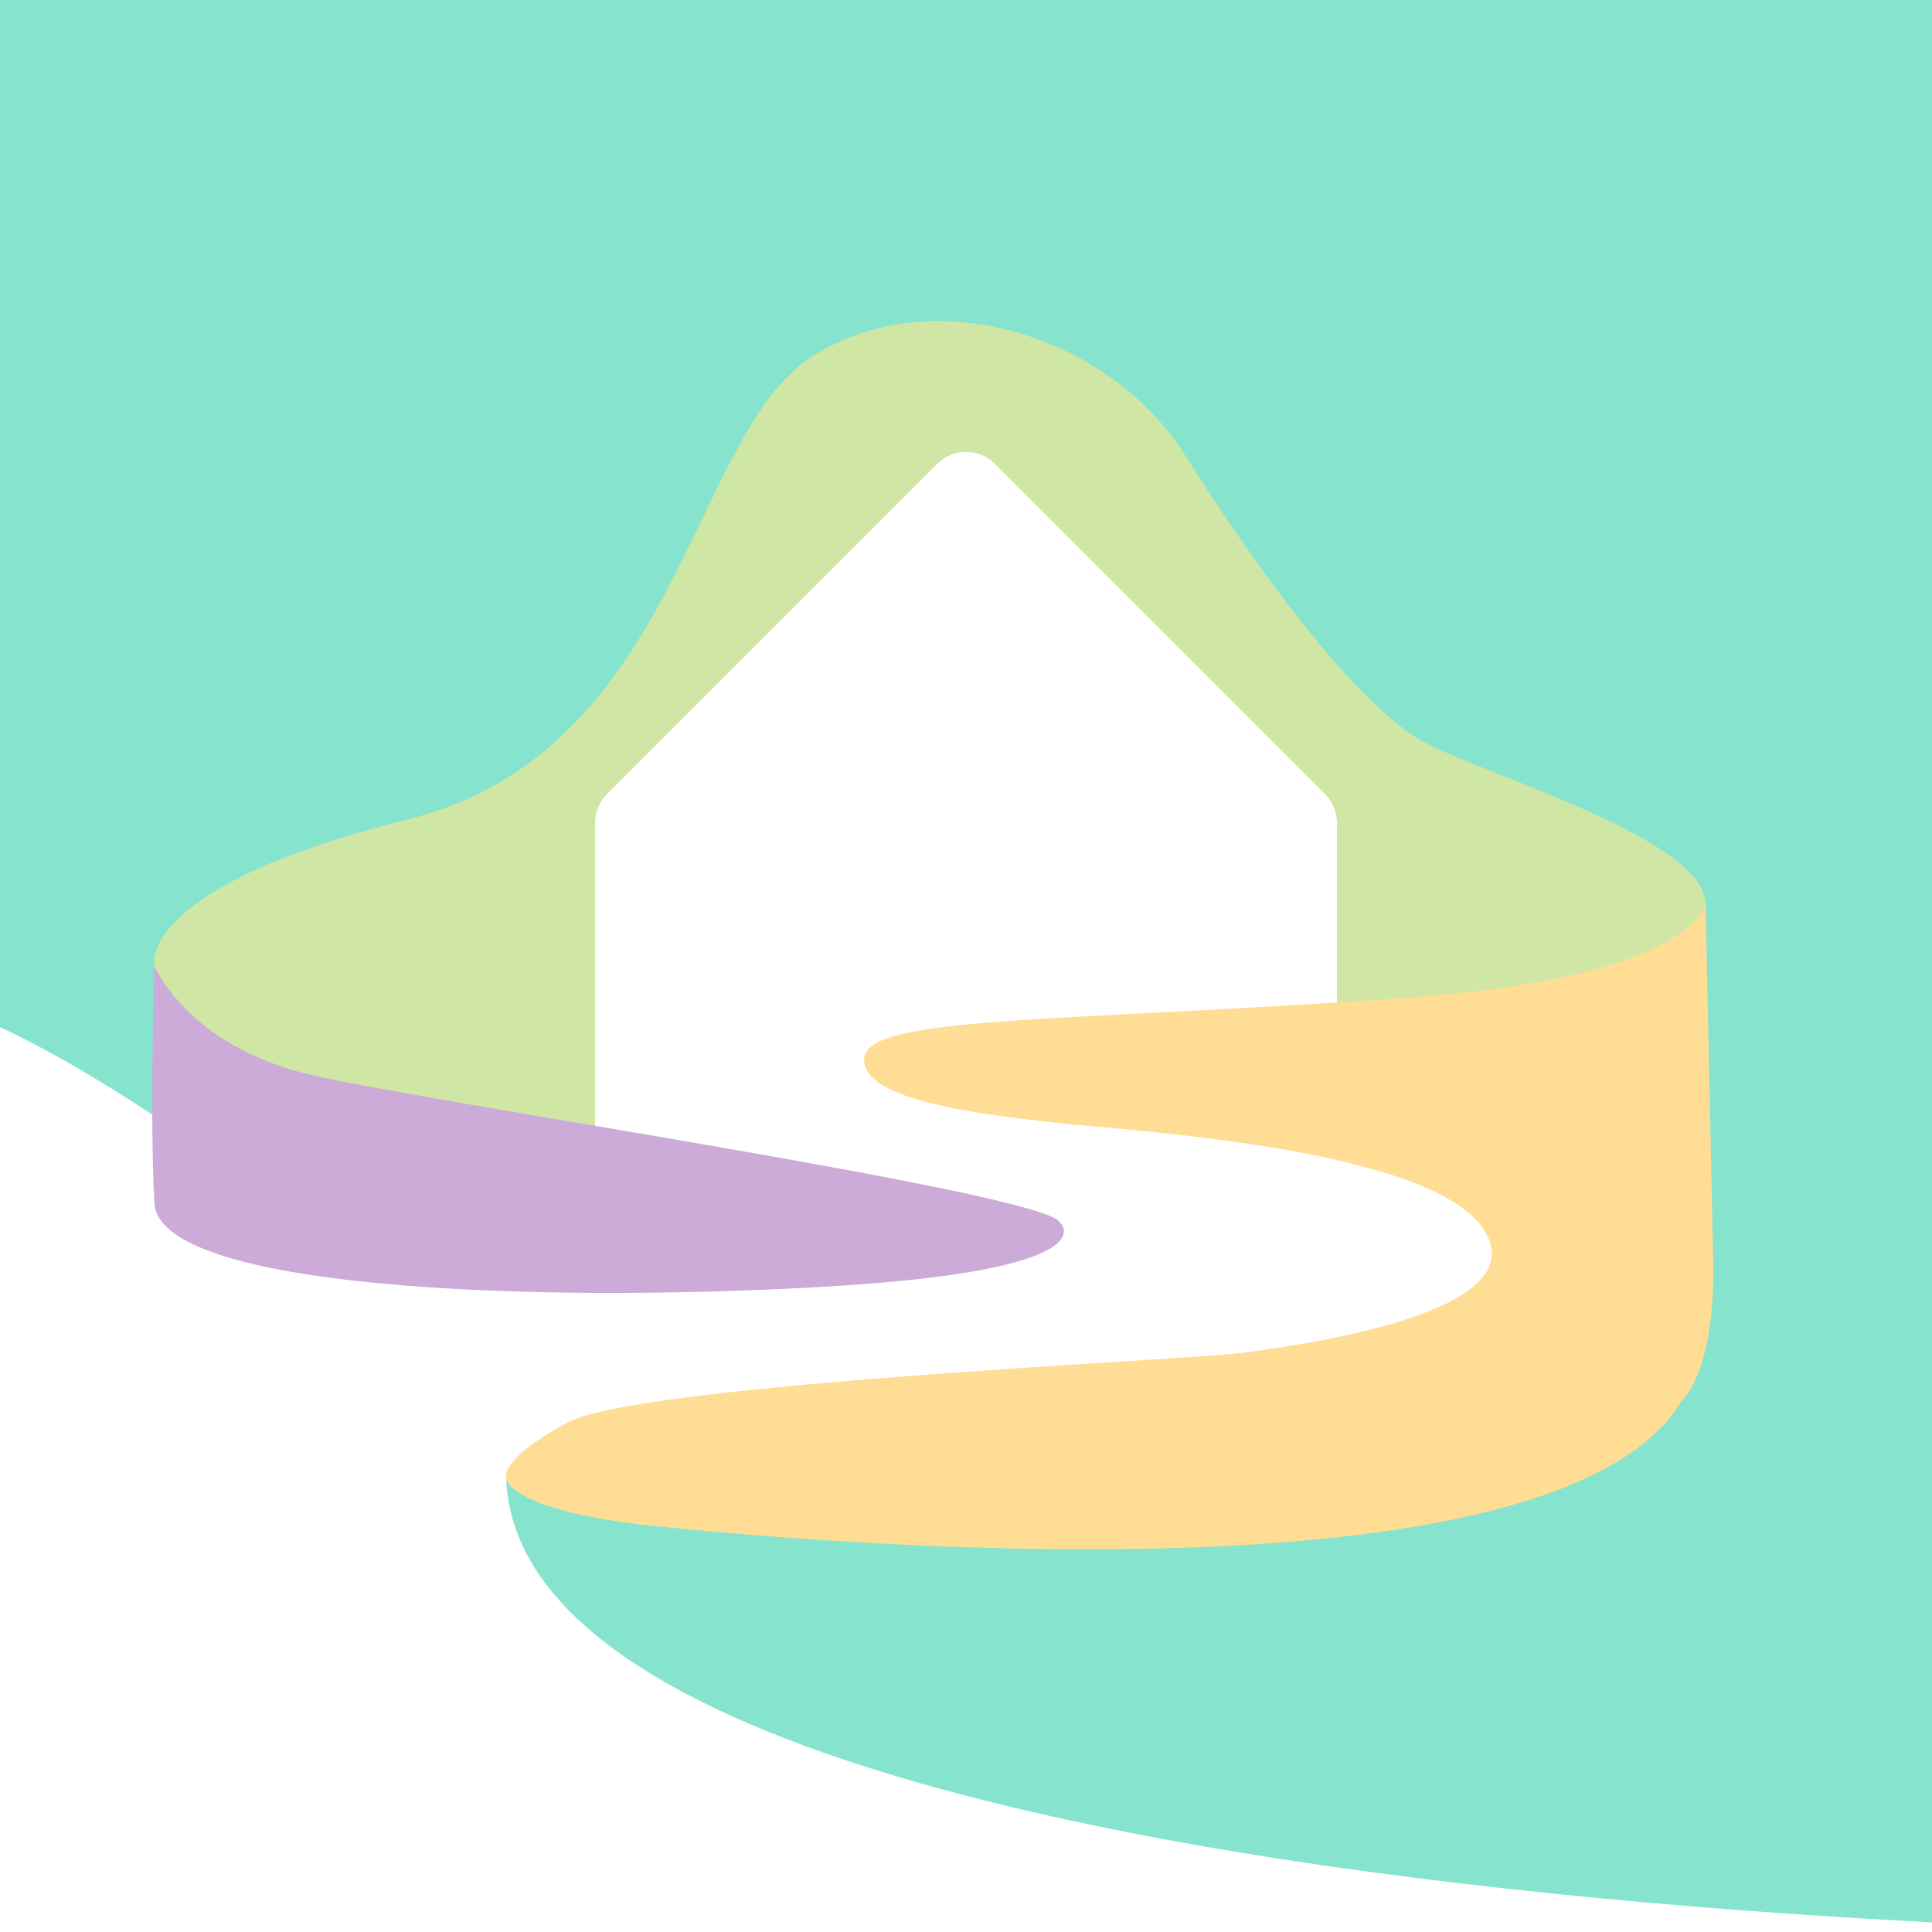
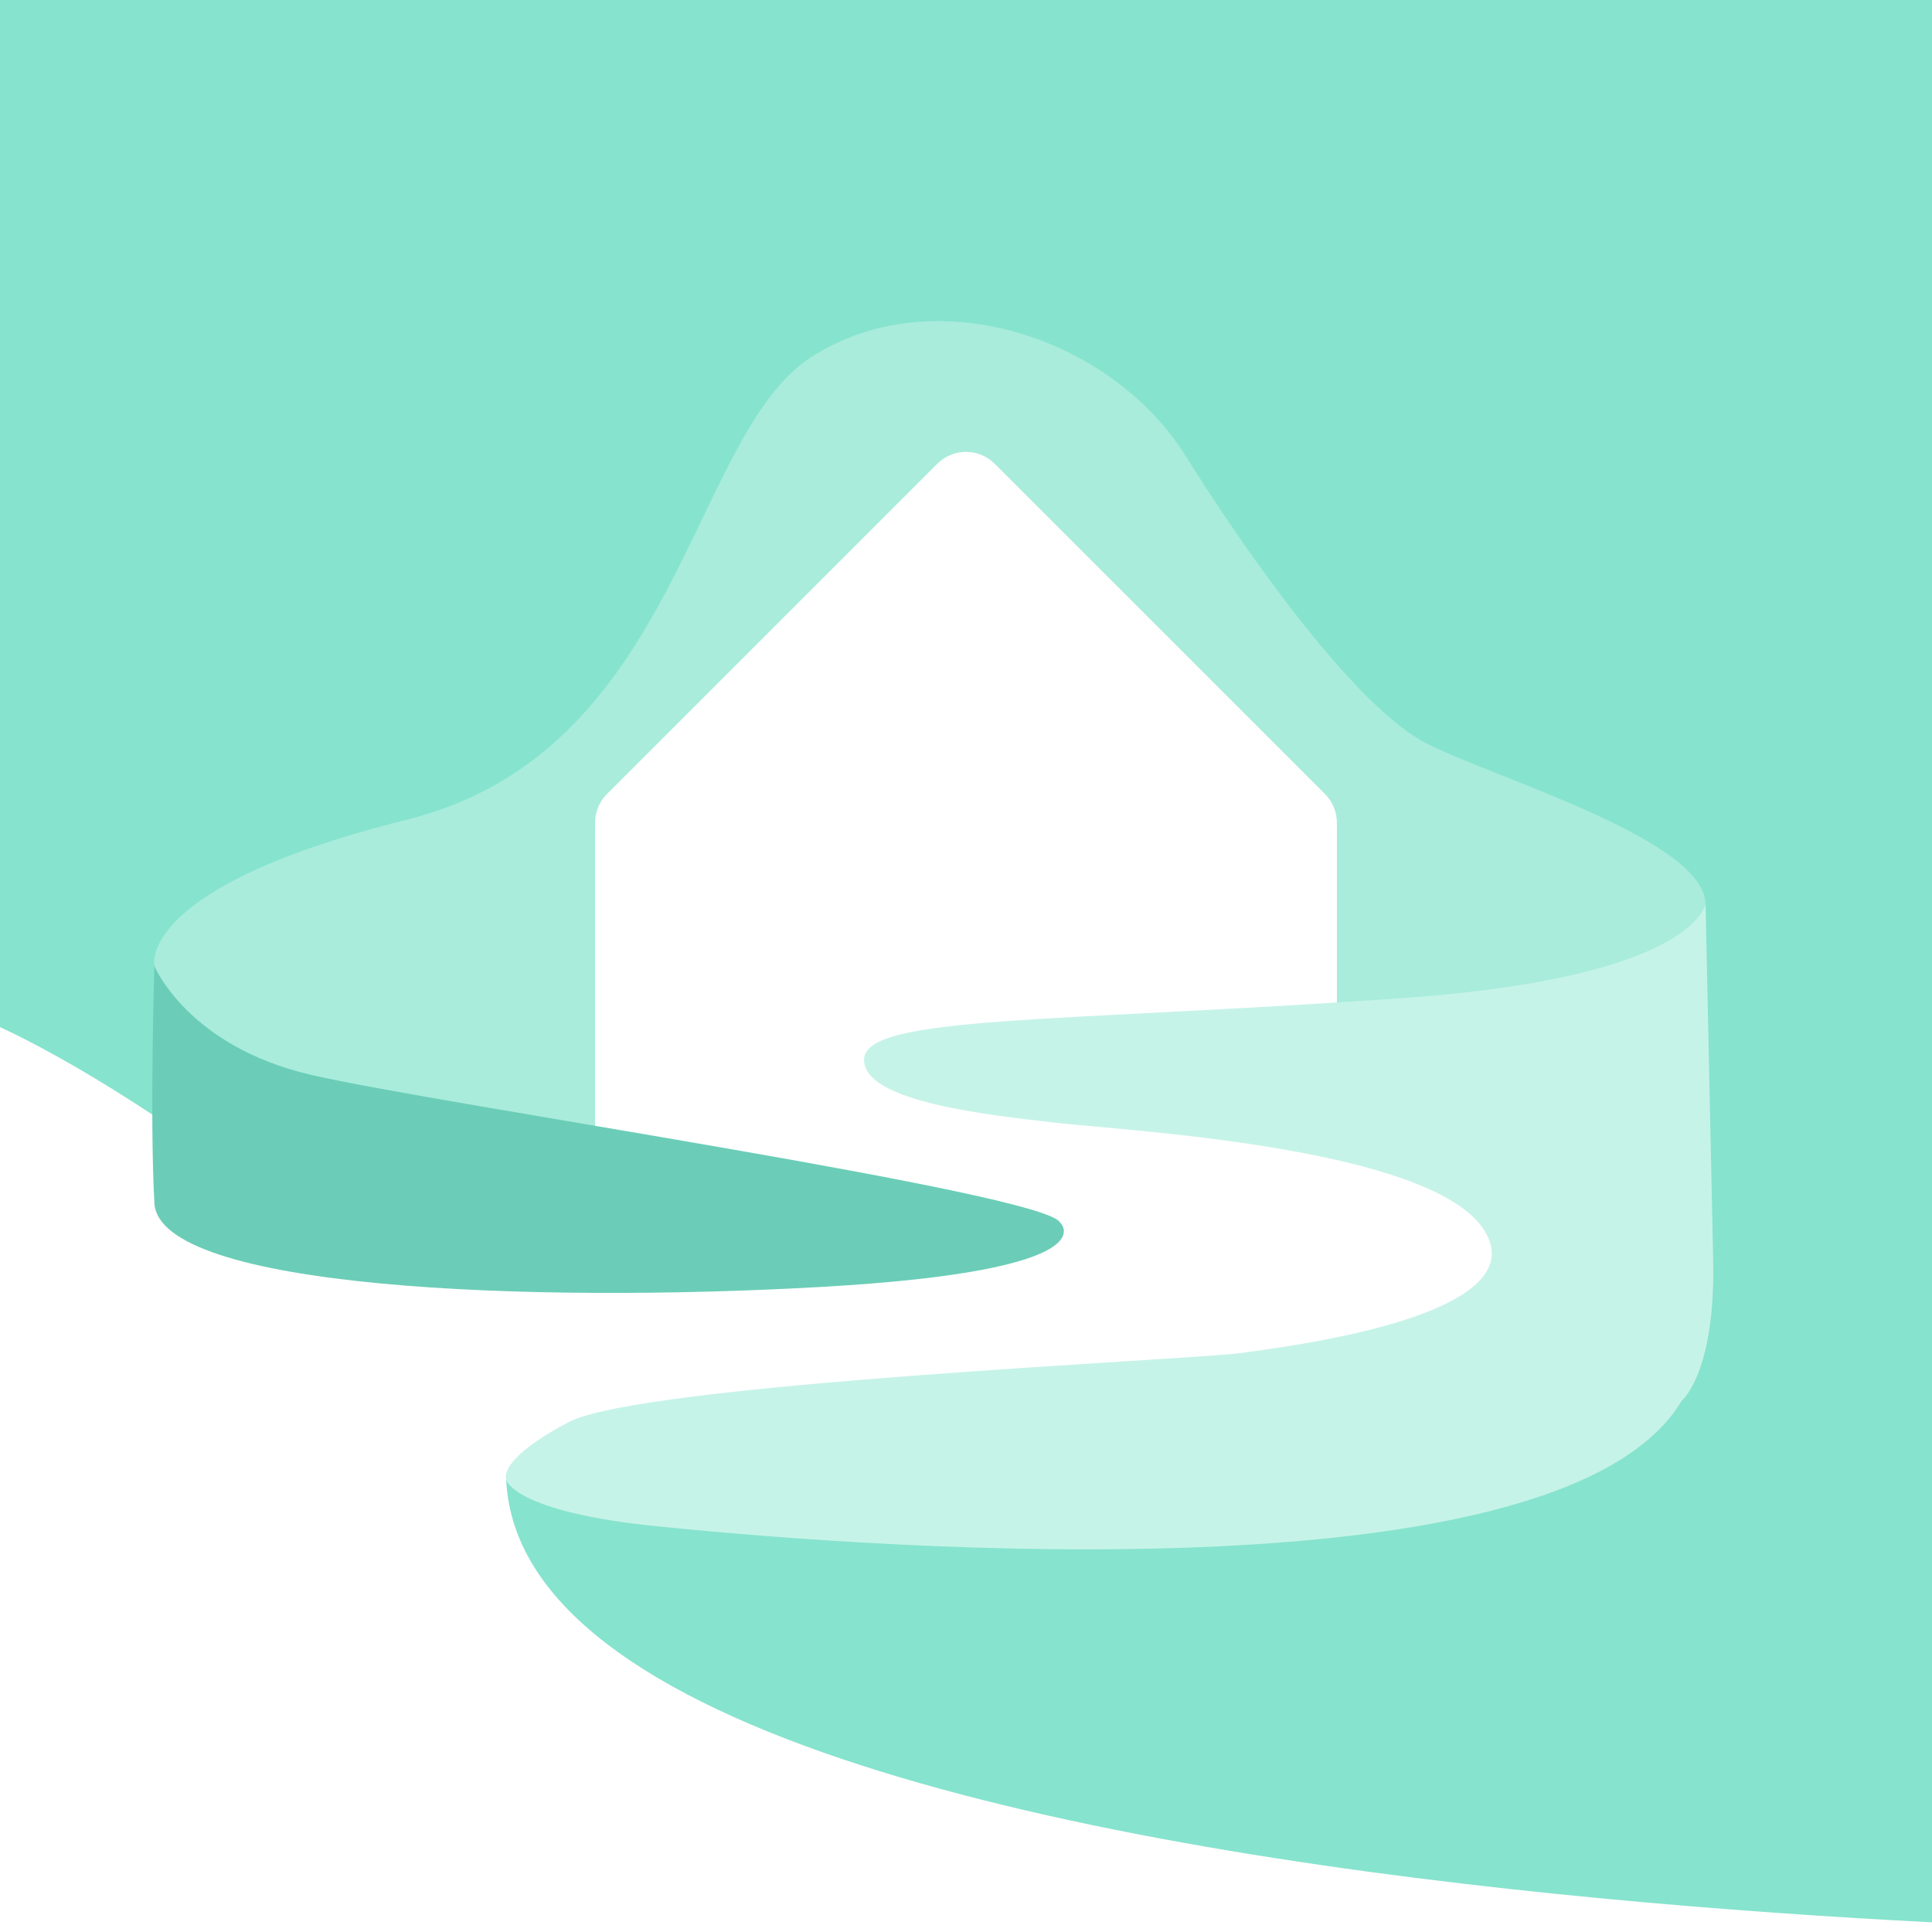
<svg xmlns="http://www.w3.org/2000/svg" id="actual_dedsign" data-name="actual dedsign" viewBox="0 0 4000 4000">
  <defs>
    <style>
      .cls-1 {
-         fill: #D0E6A5;
+         fill: #A9ECDC;
      }

      .cls-2 {
-         fill: #CCABD8;
+         fill: #6BCDB7;
      }

      .cls-3 {
-         fill: #FFDD94;
+         fill: #C6F3E8;
      }

      .cls-4 {
        fill: #fff;
      }

      .cls-5 {
        fill: #86E3CE;
      }
    </style>
  </defs>
  <rect class="cls-5" x="0" width="4000" height="4000" />
  <path class="cls-4" d="M4000,3980.01v19.99H0v-1873.52c103.83,48.42,215.76,115.47,315.37,181.18,44.87,29.6,87.3,58.96,125.34,86.2,29.77,21.26,56.85,41.24,80.38,59.04,7.59,5.74,14.85,11.3,21.68,16.53,120.62,93.04,379.48,120.19,689.29,111.08,269.49-7.84,577.44-43.18,866.5-86.29,223.35-33.4,435.4-71.36,609.66-105.01,20.41-3.96,40.4-7.84,59.72-11.64,229-45.13,379.06-79.79,379.06-79.79,0,0,501.78,254.14-10.29,604.94-118.09,80.97-2093.5,56.51-2088.69,161.1,6.49,138.41,91.6,256.33,231.62,356.87,544.12,390.61,1916.96,517.98,2720.37,559.31Z" />
  <path class="cls-1" d="M3531.24,1873.01l-33.12,395.09-3038.09,188.63-140.39-456.69s-40.15-162.87,523.04-303.06c563.19-140.19,584.95-793.88,836.14-957.09,251.27-163.13,620.72-44.78,776.58,205.05,124.24,199.14,351.65,522,501.28,595.97s574.57,199.34,574.57,332.1Z" />
  <path class="cls-4" d="M2767.92,1709.93v948.65c0,46.64-37.79,84.35-84.35,84.35h-1367.18c-46.65,0-84.35-37.7-84.35-84.35v-948.65c0-.76,0-1.6.08-2.36v-1.94c-.67-22.27,7.59-44.7,24.63-61.74l683.55-683.55c32.98-32.98,86.37-32.98,119.27,0l683.63,683.55c16.87,16.95,25.14,39.22,24.63,61.32,0,1.52.08,3.12.08,4.72Z" />
  <path class="cls-2" d="M2194.66,2531.08s110.92,98.96-493.87,133.33-1371.36,4.19-1381.14-173.48,0-490.94,0-490.94c0,0,68.16,166.08,325.11,225.62,256.95,59.54,1520.45,244.3,1549.89,305.47Z" />
  <path class="cls-3" d="M3481.64,2900.27c-259.79,436.25-1822.91,289.73-2120.91,259.79-297.92-29.94-312.68-96.24-312.68-96.24,0,0-21.68-39.81,129.39-119.61,151.07-79.79,1285.79-128.37,1393.33-143.13,107.63-14.76,609.58-78.44,502.96-252.62-106.61-174.09-746.81-207.66-886.07-223.69-139.26-16.03-404.19-43.44-398.54-132.93,5.65-89.58,396.43-74.98,1112.04-125.17,514.35-36.1,614.22-149.13,630.07-193.66l15.61,730.87c6.07,238.62-65.2,296.4-65.2,296.4Z" />
</svg>
